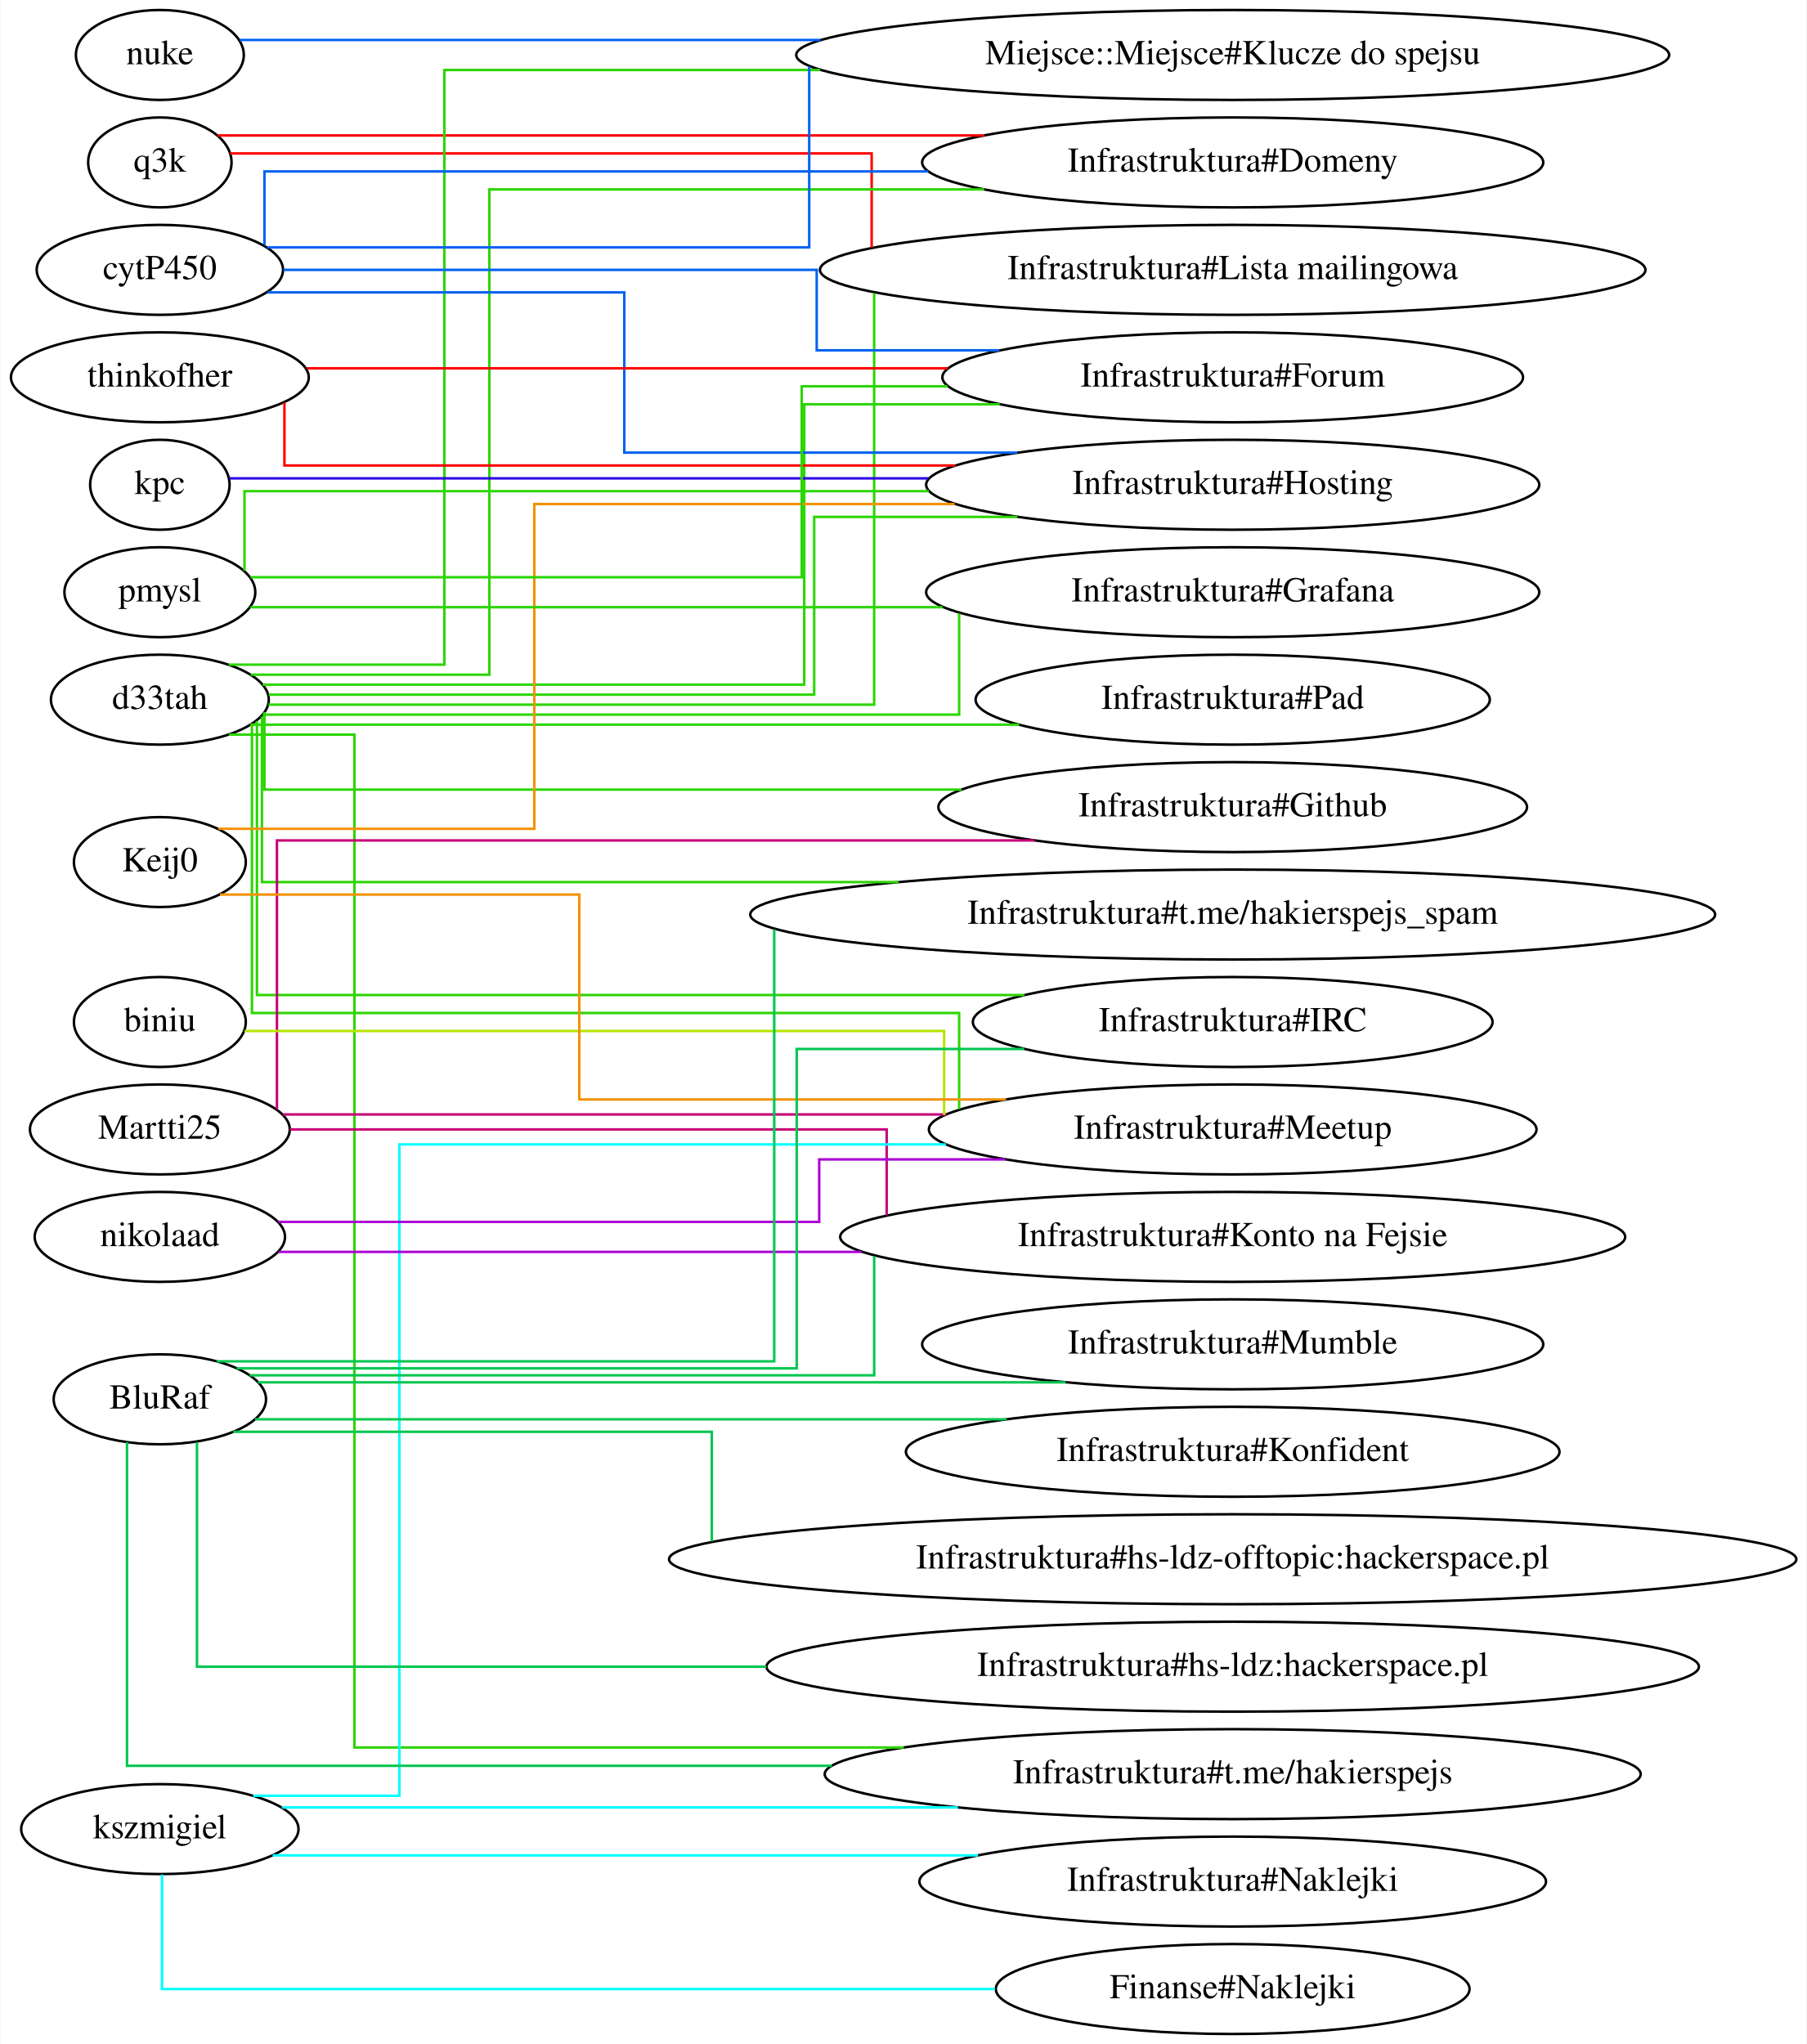
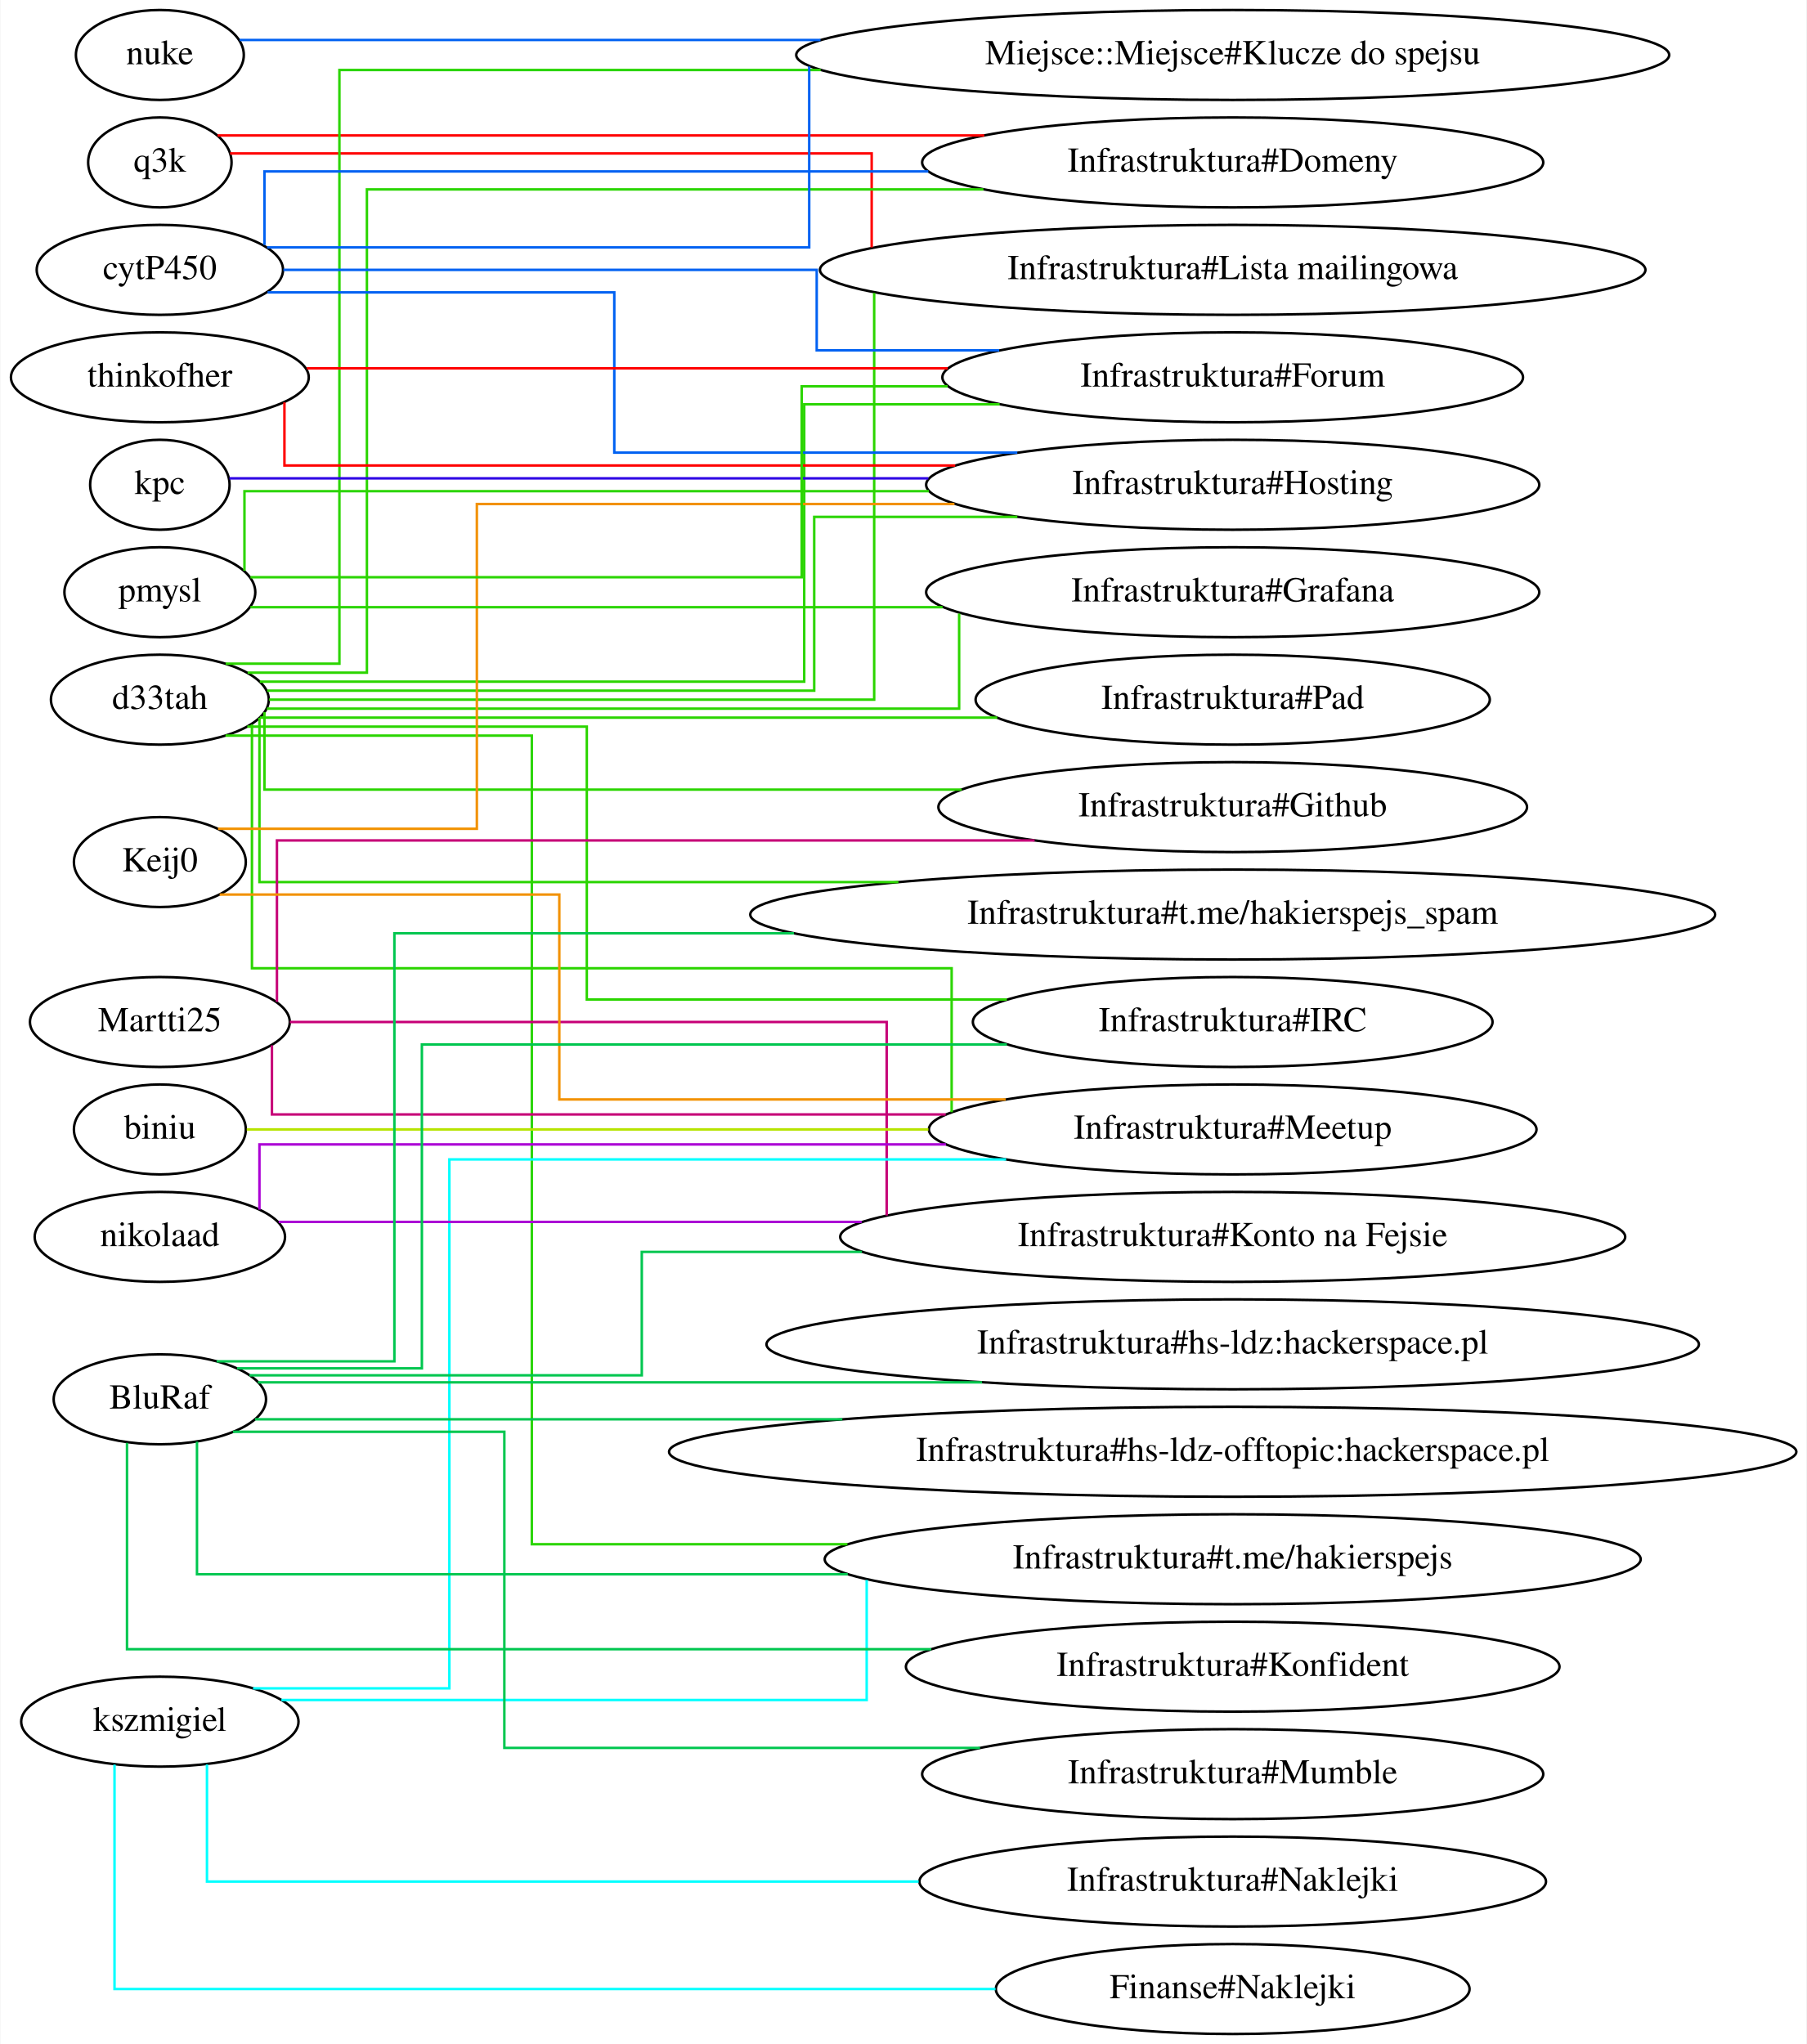
<svg xmlns="http://www.w3.org/2000/svg" width="723pt" height="818pt" viewBox="0.00 0.00 722.65 818.00">
  <g id="graph0" class="graph" transform="scale(1 1) rotate(0) translate(4 814)">
    <polygon fill="#ffffff" stroke="transparent" points="-4,4 -4,-814 718.649,-814 718.649,4 -4,4" />
    <g id="node1" class="node">
      <ellipse fill="none" stroke="#000000" cx="59.795" cy="-749" rx="28.695" ry="18" />
      <text text-anchor="middle" x="59.795" y="-745.3" font-family="Times,serif" font-size="14.00" fill="#000000">q3k</text>
    </g>
    <g id="node2" class="node">
      <ellipse fill="none" stroke="#000000" cx="489.119" cy="-706" rx="165.171" ry="18" />
      <text text-anchor="middle" x="489.119" y="-702.3" font-family="Times,serif" font-size="14.00" fill="#000000">Infrastruktura#Lista mailingowa</text>
    </g>
    <g id="edge1" class="edge">
      <path fill="none" stroke="#ff0000" d="M87.887,-752.6C159.752,-752.6 344.649,-752.6 344.649,-752.6 344.649,-752.6 344.649,-728.526 344.649,-714.985" />
    </g>
    <g id="node3" class="node">
      <ellipse fill="none" stroke="#000000" cx="489.119" cy="-749" rx="124.278" ry="18" />
      <text text-anchor="middle" x="489.119" y="-745.3" font-family="Times,serif" font-size="14.00" fill="#000000">Infrastruktura#Domeny</text>
    </g>
    <g id="edge2" class="edge">
      <path fill="none" stroke="#ff0000" d="M82.877,-759.8C139.656,-759.8 288.826,-759.8 389.713,-759.8" />
    </g>
    <g id="node4" class="node">
      <ellipse fill="none" stroke="#000000" cx="59.795" cy="-534" rx="43.592" ry="18" />
      <text text-anchor="middle" x="59.795" y="-530.3" font-family="Times,serif" font-size="14.00" fill="#000000">d33tah</text>
    </g>
-     <g id="edge12" class="edge">
-       <path fill="none" stroke="#2bd500" d="M103.21,-532C183.177,-532 345.649,-532 345.649,-532 345.649,-532 345.649,-660.503 345.649,-696.645" />
+     <g id="edge7" class="edge">
+       <path fill="none" stroke="#2bd500" d="M103.521,-534C183.597,-534 345.649,-534 345.649,-534 345.649,-534 345.649,-661.026 345.649,-696.753" />
    </g>
    <g id="edge10" class="edge">
-       <path fill="none" stroke="#2bd500" d="M96.174,-544C135.202,-544 191.649,-544 191.649,-544 191.649,-544 191.649,-738.2 191.649,-738.2 191.649,-738.2 303.176,-738.2 389.653,-738.2" />
+       <path fill="none" stroke="#2bd500" d="M94.933,-544.8C117.515,-544.8 142.649,-544.8 142.649,-544.8 142.649,-544.8 142.649,-738.2 142.649,-738.2 142.649,-738.2 287.017,-738.2 389.371,-738.2" />
    </g>
    <g id="node5" class="node">
-       <ellipse fill="none" stroke="#000000" cx="489.119" cy="-663" rx="116.18" ry="18" />
-       <text text-anchor="middle" x="489.119" y="-659.3" font-family="Times,serif" font-size="14.00" fill="#000000">Infrastruktura#Forum</text>
+       <ellipse fill="none" stroke="#000000" cx="489.119" cy="-448" rx="193.066" ry="18" />
+       <text text-anchor="middle" x="489.119" y="-444.3" font-family="Times,serif" font-size="14.00" fill="#000000">Infrastruktura#t.me/hakierspejs_spam</text>
    </g>
    <g id="edge3" class="edge">
-       <path fill="none" stroke="#2bd500" d="M100.938,-540C173.737,-540 317.649,-540 317.649,-540 317.649,-540 317.649,-652.2 317.649,-652.2 317.649,-652.2 355.64,-652.2 395.858,-652.2" />
+       <path fill="none" stroke="#2bd500" d="M99.649,-526.734C99.649,-508.269 99.649,-461 99.649,-461 99.649,-461 242.656,-461 355.358,-461" />
    </g>
    <g id="node6" class="node">
      <ellipse fill="none" stroke="#000000" cx="489.119" cy="-577" rx="122.678" ry="18" />
      <text text-anchor="middle" x="489.119" y="-573.3" font-family="Times,serif" font-size="14.00" fill="#000000">Infrastruktura#Grafana</text>
    </g>
    <g id="edge4" class="edge">
-       <path fill="none" stroke="#2bd500" d="M100.955,-528C187.343,-528 379.649,-528 379.649,-528 379.649,-528 379.649,-554.426 379.649,-568.465" />
+       <path fill="none" stroke="#2bd500" d="M102.6,-530.4C189.757,-530.4 379.649,-530.4 379.649,-530.4 379.649,-530.4 379.649,-555 379.649,-568.453" />
    </g>
    <g id="node7" class="node">
-       <ellipse fill="none" stroke="#000000" cx="489.119" cy="-104" rx="163.271" ry="18" />
-       <text text-anchor="middle" x="489.119" y="-100.3" font-family="Times,serif" font-size="14.00" fill="#000000">Infrastruktura#t.me/hakierspejs</text>
-     </g>
-     <g id="edge5" class="edge">
-       <path fill="none" stroke="#2bd500" d="M87.463,-520C109.84,-520 137.649,-520 137.649,-520 137.649,-520 137.649,-114.667 137.649,-114.667 137.649,-114.667 257.714,-114.667 357.495,-114.667" />
-     </g>
-     <g id="node8" class="node">
      <ellipse fill="none" stroke="#000000" cx="489.119" cy="-620" rx="122.678" ry="18" />
      <text text-anchor="middle" x="489.119" y="-616.3" font-family="Times,serif" font-size="14.00" fill="#000000">Infrastruktura#Hosting</text>
    </g>
+     <g id="edge5" class="edge">
+       <path fill="none" stroke="#2bd500" d="M102.741,-537.6C177.029,-537.6 321.649,-537.6 321.649,-537.6 321.649,-537.6 321.649,-607.143 321.649,-607.143 321.649,-607.143 361.897,-607.143 402.932,-607.143" />
+     </g>
+     <g id="node8" class="node">
+       <ellipse fill="none" stroke="#000000" cx="489.119" cy="-792" rx="174.669" ry="18" />
+       <text text-anchor="middle" x="489.119" y="-788.3" font-family="Times,serif" font-size="14.00" fill="#000000">Miejsce::Miejsce#Klucze do spejsu</text>
+     </g>
    <g id="edge6" class="edge">
-       <path fill="none" stroke="#2bd500" d="M103.329,-536C177.788,-536 321.649,-536 321.649,-536 321.649,-536 321.649,-607.143 321.649,-607.143 321.649,-607.143 361.897,-607.143 402.932,-607.143" />
+       <path fill="none" stroke="#2bd500" d="M86.143,-548.4C106.65,-548.4 131.649,-548.4 131.649,-548.4 131.649,-548.4 131.649,-786 131.649,-786 131.649,-786 230.507,-786 324.248,-786" />
    </g>
    <g id="node9" class="node">
+       <ellipse fill="none" stroke="#000000" cx="489.119" cy="-190" rx="163.271" ry="18" />
+       <text text-anchor="middle" x="489.119" y="-186.3" font-family="Times,serif" font-size="14.00" fill="#000000">Infrastruktura#t.me/hakierspejs</text>
+     </g>
+     <g id="edge8" class="edge">
+       <path fill="none" stroke="#2bd500" d="M86.064,-519.6C128.798,-519.6 208.649,-519.6 208.649,-519.6 208.649,-519.6 208.649,-196 208.649,-196 208.649,-196 269.764,-196 334.936,-196" />
+     </g>
+     <g id="node10" class="node">
      <ellipse fill="none" stroke="#000000" cx="489.119" cy="-491" rx="117.779" ry="18" />
      <text text-anchor="middle" x="489.119" y="-487.3" font-family="Times,serif" font-size="14.00" fill="#000000">Infrastruktura#Github</text>
    </g>
-     <g id="edge7" class="edge">
+     <g id="edge9" class="edge">
      <path fill="none" stroke="#2bd500" d="M101.649,-528.994C101.649,-519.102 101.649,-498 101.649,-498 101.649,-498 266.045,-498 380.672,-498" />
    </g>
-     <g id="node10" class="node">
-       <ellipse fill="none" stroke="#000000" cx="489.119" cy="-792" rx="174.669" ry="18" />
-       <text text-anchor="middle" x="489.119" y="-788.3" font-family="Times,serif" font-size="14.00" fill="#000000">Miejsce::Miejsce#Klucze do spejsu</text>
-     </g>
-     <g id="edge8" class="edge">
-       <path fill="none" stroke="#2bd500" d="M87.356,-548C121.051,-548 173.649,-548 173.649,-548 173.649,-548 173.649,-786 173.649,-786 173.649,-786 247.665,-786 323.993,-786" />
-     </g>
    <g id="node11" class="node">
-       <ellipse fill="none" stroke="#000000" cx="489.119" cy="-448" rx="193.066" ry="18" />
-       <text text-anchor="middle" x="489.119" y="-444.3" font-family="Times,serif" font-size="14.00" fill="#000000">Infrastruktura#t.me/hakierspejs_spam</text>
-     </g>
-     <g id="edge9" class="edge">
-       <path fill="none" stroke="#2bd500" d="M100.649,-527.263C100.649,-509.191 100.649,-461 100.649,-461 100.649,-461 243.06,-461 355.43,-461" />
+       <ellipse fill="none" stroke="#000000" cx="489.119" cy="-663" rx="116.18" ry="18" />
+       <text text-anchor="middle" x="489.119" y="-659.3" font-family="Times,serif" font-size="14.00" fill="#000000">Infrastruktura#Forum</text>
+     </g>
+     <g id="edge11" class="edge">
+       <path fill="none" stroke="#2bd500" d="M99.802,-541.2C172.228,-541.2 317.649,-541.2 317.649,-541.2 317.649,-541.2 317.649,-652.2 317.649,-652.2 317.649,-652.2 355.64,-652.2 395.858,-652.2" />
    </g>
    <g id="node12" class="node">
      <ellipse fill="none" stroke="#000000" cx="489.119" cy="-405" rx="103.981" ry="18" />
      <text text-anchor="middle" x="489.119" y="-401.3" font-family="Times,serif" font-size="14.00" fill="#000000">Infrastruktura#IRC</text>
    </g>
-     <g id="edge11" class="edge">
-       <path fill="none" stroke="#2bd500" d="M98.649,-525.499C98.649,-498.397 98.649,-415.8 98.649,-415.8 98.649,-415.8 291.156,-415.8 405.833,-415.8" />
+     <g id="edge12" class="edge">
+       <path fill="none" stroke="#2bd500" d="M94.782,-523.2C144.768,-523.2 230.649,-523.2 230.649,-523.2 230.649,-523.2 230.649,-414 230.649,-414 230.649,-414 324.184,-414 398.719,-414" />
    </g>
    <g id="node13" class="node">
      <ellipse fill="none" stroke="#000000" cx="489.119" cy="-534" rx="102.882" ry="18" />
      <text text-anchor="middle" x="489.119" y="-530.3" font-family="Times,serif" font-size="14.00" fill="#000000">Infrastruktura#Pad</text>
    </g>
    <g id="edge13" class="edge">
-       <path fill="none" stroke="#2bd500" d="M96.029,-524C163.448,-524 309.818,-524 403.682,-524" />
+       <path fill="none" stroke="#2bd500" d="M99.799,-526.8C166.62,-526.8 302.684,-526.8 394.901,-526.8" />
    </g>
    <g id="node14" class="node">
      <ellipse fill="none" stroke="#000000" cx="489.119" cy="-362" rx="121.578" ry="18" />
      <text text-anchor="middle" x="489.119" y="-358.3" font-family="Times,serif" font-size="14.00" fill="#000000">Infrastruktura#Meetup</text>
    </g>
    <g id="edge14" class="edge">
-       <path fill="none" stroke="#2bd500" d="M96.649,-524.16C96.649,-494.598 96.649,-408.6 96.649,-408.6 96.649,-408.6 379.649,-408.6 379.649,-408.6 379.649,-408.6 379.649,-383.468 379.649,-370.117" />
+       <path fill="none" stroke="#2bd500" d="M96.649,-524.079C96.649,-497.467 96.649,-426.5 96.649,-426.5 96.649,-426.5 376.649,-426.5 376.649,-426.5 376.649,-426.5 376.649,-385.542 376.649,-368.903" />
    </g>
    <g id="node15" class="node">
      <ellipse fill="none" stroke="#000000" cx="59.795" cy="-706" rx="49.291" ry="18" />
      <text text-anchor="middle" x="59.795" y="-702.3" font-family="Times,serif" font-size="14.00" fill="#000000">cytP450</text>
    </g>
+     <g id="edge18" class="edge">
+       <path fill="none" stroke="#0061f2" d="M101.649,-715.942C101.649,-727.614 101.649,-745.4 101.649,-745.4 101.649,-745.4 253.715,-745.4 367.319,-745.4" />
+     </g>
+     <g id="edge16" class="edge">
+       <path fill="none" stroke="#0061f2" d="M102.892,-697C156.669,-697 241.649,-697 241.649,-697 241.649,-697 241.649,-632.857 241.649,-632.857 241.649,-632.857 331.494,-632.857 402.914,-632.857" />
+     </g>
+     <g id="edge15" class="edge">
+       <path fill="none" stroke="#0061f2" d="M102.704,-715C176.51,-715 319.649,-715 319.649,-715 319.649,-715 319.649,-770.837 319.649,-787.414" />
+     </g>
    <g id="edge17" class="edge">
-       <path fill="none" stroke="#0061f2" d="M101.649,-715.942C101.649,-727.614 101.649,-745.4 101.649,-745.4 101.649,-745.4 253.715,-745.4 367.319,-745.4" />
-     </g>
-     <g id="edge18" class="edge">
      <path fill="none" stroke="#0061f2" d="M109.236,-706C185.378,-706 322.649,-706 322.649,-706 322.649,-706 322.649,-673.8 322.649,-673.8 322.649,-673.8 357.719,-673.8 395.666,-673.8" />
    </g>
-     <g id="edge15" class="edge">
-       <path fill="none" stroke="#0061f2" d="M102.901,-697C157.804,-697 245.649,-697 245.649,-697 245.649,-697 245.649,-632.857 245.649,-632.857 245.649,-632.857 332.9,-632.857 402.938,-632.857" />
-     </g>
-     <g id="edge16" class="edge">
-       <path fill="none" stroke="#0061f2" d="M102.704,-715C176.51,-715 319.649,-715 319.649,-715 319.649,-715 319.649,-770.837 319.649,-787.414" />
-     </g>
    <g id="node16" class="node">
-       <ellipse fill="none" stroke="#000000" cx="59.795" cy="-362" rx="51.991" ry="18" />
-       <text text-anchor="middle" x="59.795" y="-358.3" font-family="Times,serif" font-size="14.00" fill="#000000">Martti25</text>
+       <ellipse fill="none" stroke="#000000" cx="59.795" cy="-405" rx="51.991" ry="18" />
+       <text text-anchor="middle" x="59.795" y="-401.3" font-family="Times,serif" font-size="14.00" fill="#000000">Martti25</text>
    </g>
    <g id="edge21" class="edge">
-       <path fill="none" stroke="#c60077" d="M106.649,-369.95C106.649,-396.083 106.649,-477.667 106.649,-477.667 106.649,-477.667 297.844,-477.667 409.871,-477.667" />
+       <path fill="none" stroke="#c60077" d="M106.649,-413.054C106.649,-431.974 106.649,-477.667 106.649,-477.667 106.649,-477.667 297.844,-477.667 409.871,-477.667" />
    </g>
    <g id="edge20" class="edge">
-       <path fill="none" stroke="#c60077" d="M109.044,-368C173.358,-368 287.935,-368 374.526,-368" />
+       <path fill="none" stroke="#c60077" d="M104.649,-395.663C104.649,-384.702 104.649,-368 104.649,-368 104.649,-368 260.996,-368 374.286,-368" />
    </g>
    <g id="node17" class="node">
      <ellipse fill="none" stroke="#000000" cx="489.119" cy="-319" rx="157.072" ry="18" />
      <text text-anchor="middle" x="489.119" y="-315.3" font-family="Times,serif" font-size="14.00" fill="#000000">Infrastruktura#Konto na Fejsie</text>
    </g>
    <g id="edge19" class="edge">
-       <path fill="none" stroke="#c60077" d="M111.794,-362C195.454,-362 350.649,-362 350.649,-362 350.649,-362 350.649,-340.266 350.649,-327.702" />
+       <path fill="none" stroke="#c60077" d="M111.794,-405C195.454,-405 350.649,-405 350.649,-405 350.649,-405 350.649,-349.313 350.649,-327.56" />
    </g>
    <g id="node18" class="node">
-       <ellipse fill="none" stroke="#000000" cx="59.795" cy="-405" rx="34.394" ry="18" />
-       <text text-anchor="middle" x="59.795" y="-401.3" font-family="Times,serif" font-size="14.00" fill="#000000">biniu</text>
+       <ellipse fill="none" stroke="#000000" cx="59.795" cy="-362" rx="34.394" ry="18" />
+       <text text-anchor="middle" x="59.795" y="-358.3" font-family="Times,serif" font-size="14.00" fill="#000000">biniu</text>
    </g>
    <g id="edge22" class="edge">
-       <path fill="none" stroke="#b6e400" d="M93.681,-401.4C174.837,-401.4 373.649,-401.4 373.649,-401.4 373.649,-401.4 373.649,-378.773 373.649,-367.814" />
+       <path fill="none" stroke="#b6e400" d="M94.564,-362C153.254,-362 274.638,-362 367.364,-362" />
    </g>
    <g id="node19" class="node">
-       <ellipse fill="none" stroke="#000000" cx="59.795" cy="-82" rx="55.491" ry="18" />
-       <text text-anchor="middle" x="59.795" y="-78.3" font-family="Times,serif" font-size="14.00" fill="#000000">kszmigiel</text>
-     </g>
-     <g id="edge26" class="edge">
-       <path fill="none" stroke="#00ffff" d="M108.626,-90.667C174.009,-90.667 291.874,-90.667 379.156,-90.667" />
+       <ellipse fill="none" stroke="#000000" cx="59.795" cy="-125" rx="55.491" ry="18" />
+       <text text-anchor="middle" x="59.795" y="-121.3" font-family="Times,serif" font-size="14.00" fill="#000000">kszmigiel</text>
+     </g>
+     <g id="edge24" class="edge">
+       <path fill="none" stroke="#00ffff" d="M108.419,-133.667C189.292,-133.667 342.649,-133.667 342.649,-133.667 342.649,-133.667 342.649,-166.018 342.649,-181.688" />
    </g>
    <g id="edge25" class="edge">
-       <path fill="none" stroke="#00ffff" d="M97.129,-95.333C124.043,-95.333 155.649,-95.333 155.649,-95.333 155.649,-95.333 155.649,-356 155.649,-356 155.649,-356 277.897,-356 374.358,-356" />
+       <path fill="none" stroke="#00ffff" d="M97.09,-138.333C130.958,-138.333 175.649,-138.333 175.649,-138.333 175.649,-138.333 175.649,-350 175.649,-350 175.649,-350 305.871,-350 398.451,-350" />
    </g>
    <g id="node20" class="node">
      <ellipse fill="none" stroke="#000000" cx="489.119" cy="-18" rx="94.783" ry="18" />
      <text text-anchor="middle" x="489.119" y="-14.3" font-family="Times,serif" font-size="14.00" fill="#000000">Finanse#Naklejki</text>
    </g>
    <g id="edge23" class="edge">
-       <path fill="none" stroke="#00ffff" d="M60.649,-63.831C60.649,-44.91 60.649,-18 60.649,-18 60.649,-18 267.797,-18 394.028,-18" />
+       <path fill="none" stroke="#00ffff" d="M41.649,-107.809C41.649,-77.562 41.649,-18 41.649,-18 41.649,-18 262.872,-18 394.223,-18" />
    </g>
    <g id="node21" class="node">
      <ellipse fill="none" stroke="#000000" cx="489.119" cy="-61" rx="125.378" ry="18" />
      <text text-anchor="middle" x="489.119" y="-57.3" font-family="Times,serif" font-size="14.00" fill="#000000">Infrastruktura#Naklejki</text>
    </g>
-     <g id="edge24" class="edge">
-       <path fill="none" stroke="#00ffff" d="M104.928,-71.5C171.452,-71.5 297.614,-71.5 387.199,-71.5" />
+     <g id="edge26" class="edge">
+       <path fill="none" stroke="#00ffff" d="M78.649,-107.849C78.649,-88.892 78.649,-61 78.649,-61 78.649,-61 242.769,-61 363.455,-61" />
    </g>
    <g id="node22" class="node">
      <ellipse fill="none" stroke="#000000" cx="59.795" cy="-319" rx="50.091" ry="18" />
      <text text-anchor="middle" x="59.795" y="-315.3" font-family="Times,serif" font-size="14.00" fill="#000000">nikolaad</text>
    </g>
    <g id="edge28" class="edge">
-       <path fill="none" stroke="#ab00d5" d="M107.271,-325C183.237,-325 323.649,-325 323.649,-325 323.649,-325 323.649,-350 323.649,-350 323.649,-350 359.705,-350 398.155,-350" />
+       <path fill="none" stroke="#ab00d5" d="M99.649,-329.901C99.649,-340.815 99.649,-356 99.649,-356 99.649,-356 259.488,-356 374.372,-356" />
    </g>
    <g id="edge27" class="edge">
-       <path fill="none" stroke="#ab00d5" d="M107.38,-313C163.379,-313 259.078,-313 340.644,-313" />
+       <path fill="none" stroke="#ab00d5" d="M107.38,-325C163.379,-325 259.078,-325 340.644,-325" />
    </g>
    <g id="node23" class="node">
      <ellipse fill="none" stroke="#000000" cx="59.795" cy="-469" rx="34.394" ry="18" />
      <text text-anchor="middle" x="59.795" y="-465.3" font-family="Times,serif" font-size="14.00" fill="#000000">Keij0</text>
    </g>
+     <g id="edge30" class="edge">
+       <path fill="none" stroke="#f29100" d="M83.062,-482.333C119.684,-482.333 186.649,-482.333 186.649,-482.333 186.649,-482.333 186.649,-612.286 186.649,-612.286 186.649,-612.286 291.535,-612.286 377.779,-612.286" />
+     </g>
    <g id="edge29" class="edge">
-       <path fill="none" stroke="#f29100" d="M83.21,-482.333C125.356,-482.333 209.649,-482.333 209.649,-482.333 209.649,-482.333 209.649,-612.286 209.649,-612.286 209.649,-612.286 299.927,-612.286 377.862,-612.286" />
-     </g>
-     <g id="edge30" class="edge">
-       <path fill="none" stroke="#f29100" d="M83.844,-456C130.257,-456 227.649,-456 227.649,-456 227.649,-456 227.649,-374 227.649,-374 227.649,-374 322.885,-374 398.404,-374" />
+       <path fill="none" stroke="#f29100" d="M83.727,-456C128.321,-456 219.649,-456 219.649,-456 219.649,-456 219.649,-374 219.649,-374 219.649,-374 320.035,-374 398.265,-374" />
    </g>
    <g id="node24" class="node">
      <ellipse fill="none" stroke="#000000" cx="59.795" cy="-254" rx="42.494" ry="18" />
      <text text-anchor="middle" x="59.795" y="-250.3" font-family="Times,serif" font-size="14.00" fill="#000000">BluRaf</text>
    </g>
+     <g id="edge31" class="edge">
+       <path fill="none" stroke="#00c64f" d="M82.514,-269.2C110.291,-269.2 153.649,-269.2 153.649,-269.2 153.649,-269.2 153.649,-440.5 153.649,-440.5 153.649,-440.5 232.357,-440.5 313.524,-440.5" />
+     </g>
+     <g id="edge34" class="edge">
+       <path fill="none" stroke="#00c64f" d="M74.649,-237.055C74.649,-216.338 74.649,-184 74.649,-184 74.649,-184 217.184,-184 335.081,-184" />
+     </g>
+     <g id="edge37" class="edge">
+       <path fill="none" stroke="#00c64f" d="M90.687,-266.4C121.617,-266.4 164.649,-266.4 164.649,-266.4 164.649,-266.4 164.649,-396 164.649,-396 164.649,-396 302.728,-396 398.736,-396" />
+     </g>
+     <g id="edge38" class="edge">
+       <path fill="none" stroke="#00c64f" d="M95.617,-263.6C151.389,-263.6 252.649,-263.6 252.649,-263.6 252.649,-263.6 252.649,-313 252.649,-313 252.649,-313 293.192,-313 340.702,-313" />
+     </g>
+     <g id="node25" class="node">
+       <ellipse fill="none" stroke="#000000" cx="489.119" cy="-147" rx="130.777" ry="18" />
+       <text text-anchor="middle" x="489.119" y="-143.3" font-family="Times,serif" font-size="14.00" fill="#000000">Infrastruktura#Konfident</text>
+     </g>
+     <g id="edge32" class="edge">
+       <path fill="none" stroke="#00c64f" d="M46.649,-236.581C46.649,-207.931 46.649,-154 46.649,-154 46.649,-154 237.489,-154 368.505,-154" />
+     </g>
+     <g id="node26" class="node">
+       <ellipse fill="none" stroke="#000000" cx="489.119" cy="-104" rx="124.278" ry="18" />
+       <text text-anchor="middle" x="489.119" y="-100.3" font-family="Times,serif" font-size="14.00" fill="#000000">Infrastruktura#Mumble</text>
+     </g>
    <g id="edge33" class="edge">
-       <path fill="none" stroke="#00c64f" d="M46.649,-236.888C46.649,-198.199 46.649,-107.333 46.649,-107.333 46.649,-107.333 202.125,-107.333 328.752,-107.333" />
+       <path fill="none" stroke="#00c64f" d="M89.03,-241C129.496,-241 197.649,-241 197.649,-241 197.649,-241 197.649,-114.5 197.649,-114.5 197.649,-114.5 303.812,-114.5 387.995,-114.5" />
+     </g>
+     <g id="node27" class="node">
+       <ellipse fill="none" stroke="#000000" cx="489.119" cy="-276" rx="186.567" ry="18" />
+       <text text-anchor="middle" x="489.119" y="-272.3" font-family="Times,serif" font-size="14.00" fill="#000000">Infrastruktura#hs-ldz:hackerspace.pl</text>
    </g>
    <g id="edge35" class="edge">
-       <path fill="none" stroke="#00c64f" d="M82.483,-269.2C143.347,-269.2 305.649,-269.2 305.649,-269.2 305.649,-269.2 305.649,-411.026 305.649,-442.051" />
-     </g>
-     <g id="edge37" class="edge">
-       <path fill="none" stroke="#00c64f" d="M90.536,-266.4C158.32,-266.4 314.649,-266.4 314.649,-266.4 314.649,-266.4 314.649,-394.2 314.649,-394.2 314.649,-394.2 360.86,-394.2 405.717,-394.2" />
+       <path fill="none" stroke="#00c64f" d="M99.032,-260.8C164.134,-260.8 296.442,-260.8 388.829,-260.8" />
+     </g>
+     <g id="node28" class="node">
+       <ellipse fill="none" stroke="#000000" cx="489.119" cy="-233" rx="225.56" ry="18" />
+       <text text-anchor="middle" x="489.119" y="-229.3" font-family="Times,serif" font-size="14.00" fill="#000000">Infrastruktura#hs-ldz-offtopic:hackerspace.pl</text>
    </g>
    <g id="edge36" class="edge">
-       <path fill="none" stroke="#00c64f" d="M95.709,-263.6C172.484,-263.6 345.649,-263.6 345.649,-263.6 345.649,-263.6 345.649,-296.075 345.649,-311.297" />
-     </g>
-     <g id="node25" class="node">
-       <ellipse fill="none" stroke="#000000" cx="489.119" cy="-190" rx="225.56" ry="18" />
-       <text text-anchor="middle" x="489.119" y="-186.3" font-family="Times,serif" font-size="14.00" fill="#000000">Infrastruktura#hs-ldz-offtopic:hackerspace.pl</text>
-     </g>
-     <g id="edge31" class="edge">
-       <path fill="none" stroke="#00c64f" d="M89.123,-241C149.199,-241 280.649,-241 280.649,-241 280.649,-241 280.649,-211.105 280.649,-197.091" />
-     </g>
-     <g id="node26" class="node">
-       <ellipse fill="none" stroke="#000000" cx="489.119" cy="-147" rx="186.567" ry="18" />
-       <text text-anchor="middle" x="489.119" y="-143.3" font-family="Times,serif" font-size="14.00" fill="#000000">Infrastruktura#hs-ldz:hackerspace.pl</text>
-     </g>
-     <g id="edge32" class="edge">
-       <path fill="none" stroke="#00c64f" d="M74.649,-236.809C74.649,-206.562 74.649,-147 74.649,-147 74.649,-147 192.486,-147 302.497,-147" />
-     </g>
-     <g id="node27" class="node">
-       <ellipse fill="none" stroke="#000000" cx="489.119" cy="-276" rx="124.278" ry="18" />
-       <text text-anchor="middle" x="489.119" y="-272.3" font-family="Times,serif" font-size="14.00" fill="#000000">Infrastruktura#Mumble</text>
-     </g>
-     <g id="edge34" class="edge">
-       <path fill="none" stroke="#00c64f" d="M99.032,-260.8C172.517,-260.8 331.633,-260.8 422.305,-260.8" />
-     </g>
-     <g id="node28" class="node">
-       <ellipse fill="none" stroke="#000000" cx="489.119" cy="-233" rx="130.777" ry="18" />
-       <text text-anchor="middle" x="489.119" y="-229.3" font-family="Times,serif" font-size="14.00" fill="#000000">Infrastruktura#Konfident</text>
-     </g>
-     <g id="edge38" class="edge">
-       <path fill="none" stroke="#00c64f" d="M97.894,-246C164.898,-246 305.54,-246 398.655,-246" />
+       <path fill="none" stroke="#00c64f" d="M97.894,-246C150.43,-246 248.237,-246 332.909,-246" />
    </g>
    <g id="node29" class="node">
      <ellipse fill="none" stroke="#000000" cx="59.795" cy="-620" rx="27.895" ry="18" />
      <text text-anchor="middle" x="59.795" y="-616.3" font-family="Times,serif" font-size="14.00" fill="#000000">kpc</text>
    </g>
    <g id="edge39" class="edge">
      <path fill="none" stroke="#2e00e4" d="M87.633,-622.571C143.191,-622.571 270.781,-622.571 367.325,-622.571" />
    </g>
    <g id="node30" class="node">
      <ellipse fill="none" stroke="#000000" cx="59.795" cy="-663" rx="59.59" ry="18" />
      <text text-anchor="middle" x="59.795" y="-659.3" font-family="Times,serif" font-size="14.00" fill="#000000">thinkofher</text>
    </g>
+     <g id="edge40" class="edge">
+       <path fill="none" stroke="#ff0000" d="M109.649,-652.983C109.649,-642.551 109.649,-627.714 109.649,-627.714 109.649,-627.714 266.097,-627.714 378.085,-627.714" />
+     </g>
    <g id="edge41" class="edge">
      <path fill="none" stroke="#ff0000" d="M118.59,-666.6C184.385,-666.6 292.566,-666.6 375.095,-666.6" />
-     </g>
-     <g id="edge40" class="edge">
-       <path fill="none" stroke="#ff0000" d="M109.649,-652.983C109.649,-642.551 109.649,-627.714 109.649,-627.714 109.649,-627.714 266.097,-627.714 378.085,-627.714" />
    </g>
    <g id="node31" class="node">
      <ellipse fill="none" stroke="#000000" cx="59.795" cy="-577" rx="38.194" ry="18" />
      <text text-anchor="middle" x="59.795" y="-573.3" font-family="Times,serif" font-size="14.00" fill="#000000">pmysl</text>
    </g>
+     <g id="edge42" class="edge">
+       <path fill="none" stroke="#2bd500" d="M96.029,-571C156.474,-571 280.38,-571 373.012,-571" />
+     </g>
+     <g id="edge43" class="edge">
+       <path fill="none" stroke="#2bd500" d="M93.649,-585.574C93.649,-597.441 93.649,-617.429 93.649,-617.429 93.649,-617.429 251.284,-617.429 367.508,-617.429" />
+     </g>
    <g id="edge44" class="edge">
      <path fill="none" stroke="#2bd500" d="M96.051,-583C166.853,-583 316.649,-583 316.649,-583 316.649,-583 316.649,-659.4 316.649,-659.4 316.649,-659.4 342.966,-659.4 375.04,-659.4" />
-     </g>
-     <g id="edge43" class="edge">
-       <path fill="none" stroke="#2bd500" d="M96.029,-571C156.474,-571 280.38,-571 373.012,-571" />
-     </g>
-     <g id="edge42" class="edge">
-       <path fill="none" stroke="#2bd500" d="M93.649,-585.574C93.649,-597.441 93.649,-617.429 93.649,-617.429 93.649,-617.429 251.284,-617.429 367.508,-617.429" />
    </g>
    <g id="node32" class="node">
      <ellipse fill="none" stroke="#000000" cx="59.795" cy="-792" rx="33.595" ry="18" />
      <text text-anchor="middle" x="59.795" y="-788.3" font-family="Times,serif" font-size="14.00" fill="#000000">nuke</text>
    </g>
    <g id="edge45" class="edge">
      <path fill="none" stroke="#0061f2" d="M91.713,-798C140.781,-798 238.106,-798 324.156,-798" />
    </g>
  </g>
</svg>
